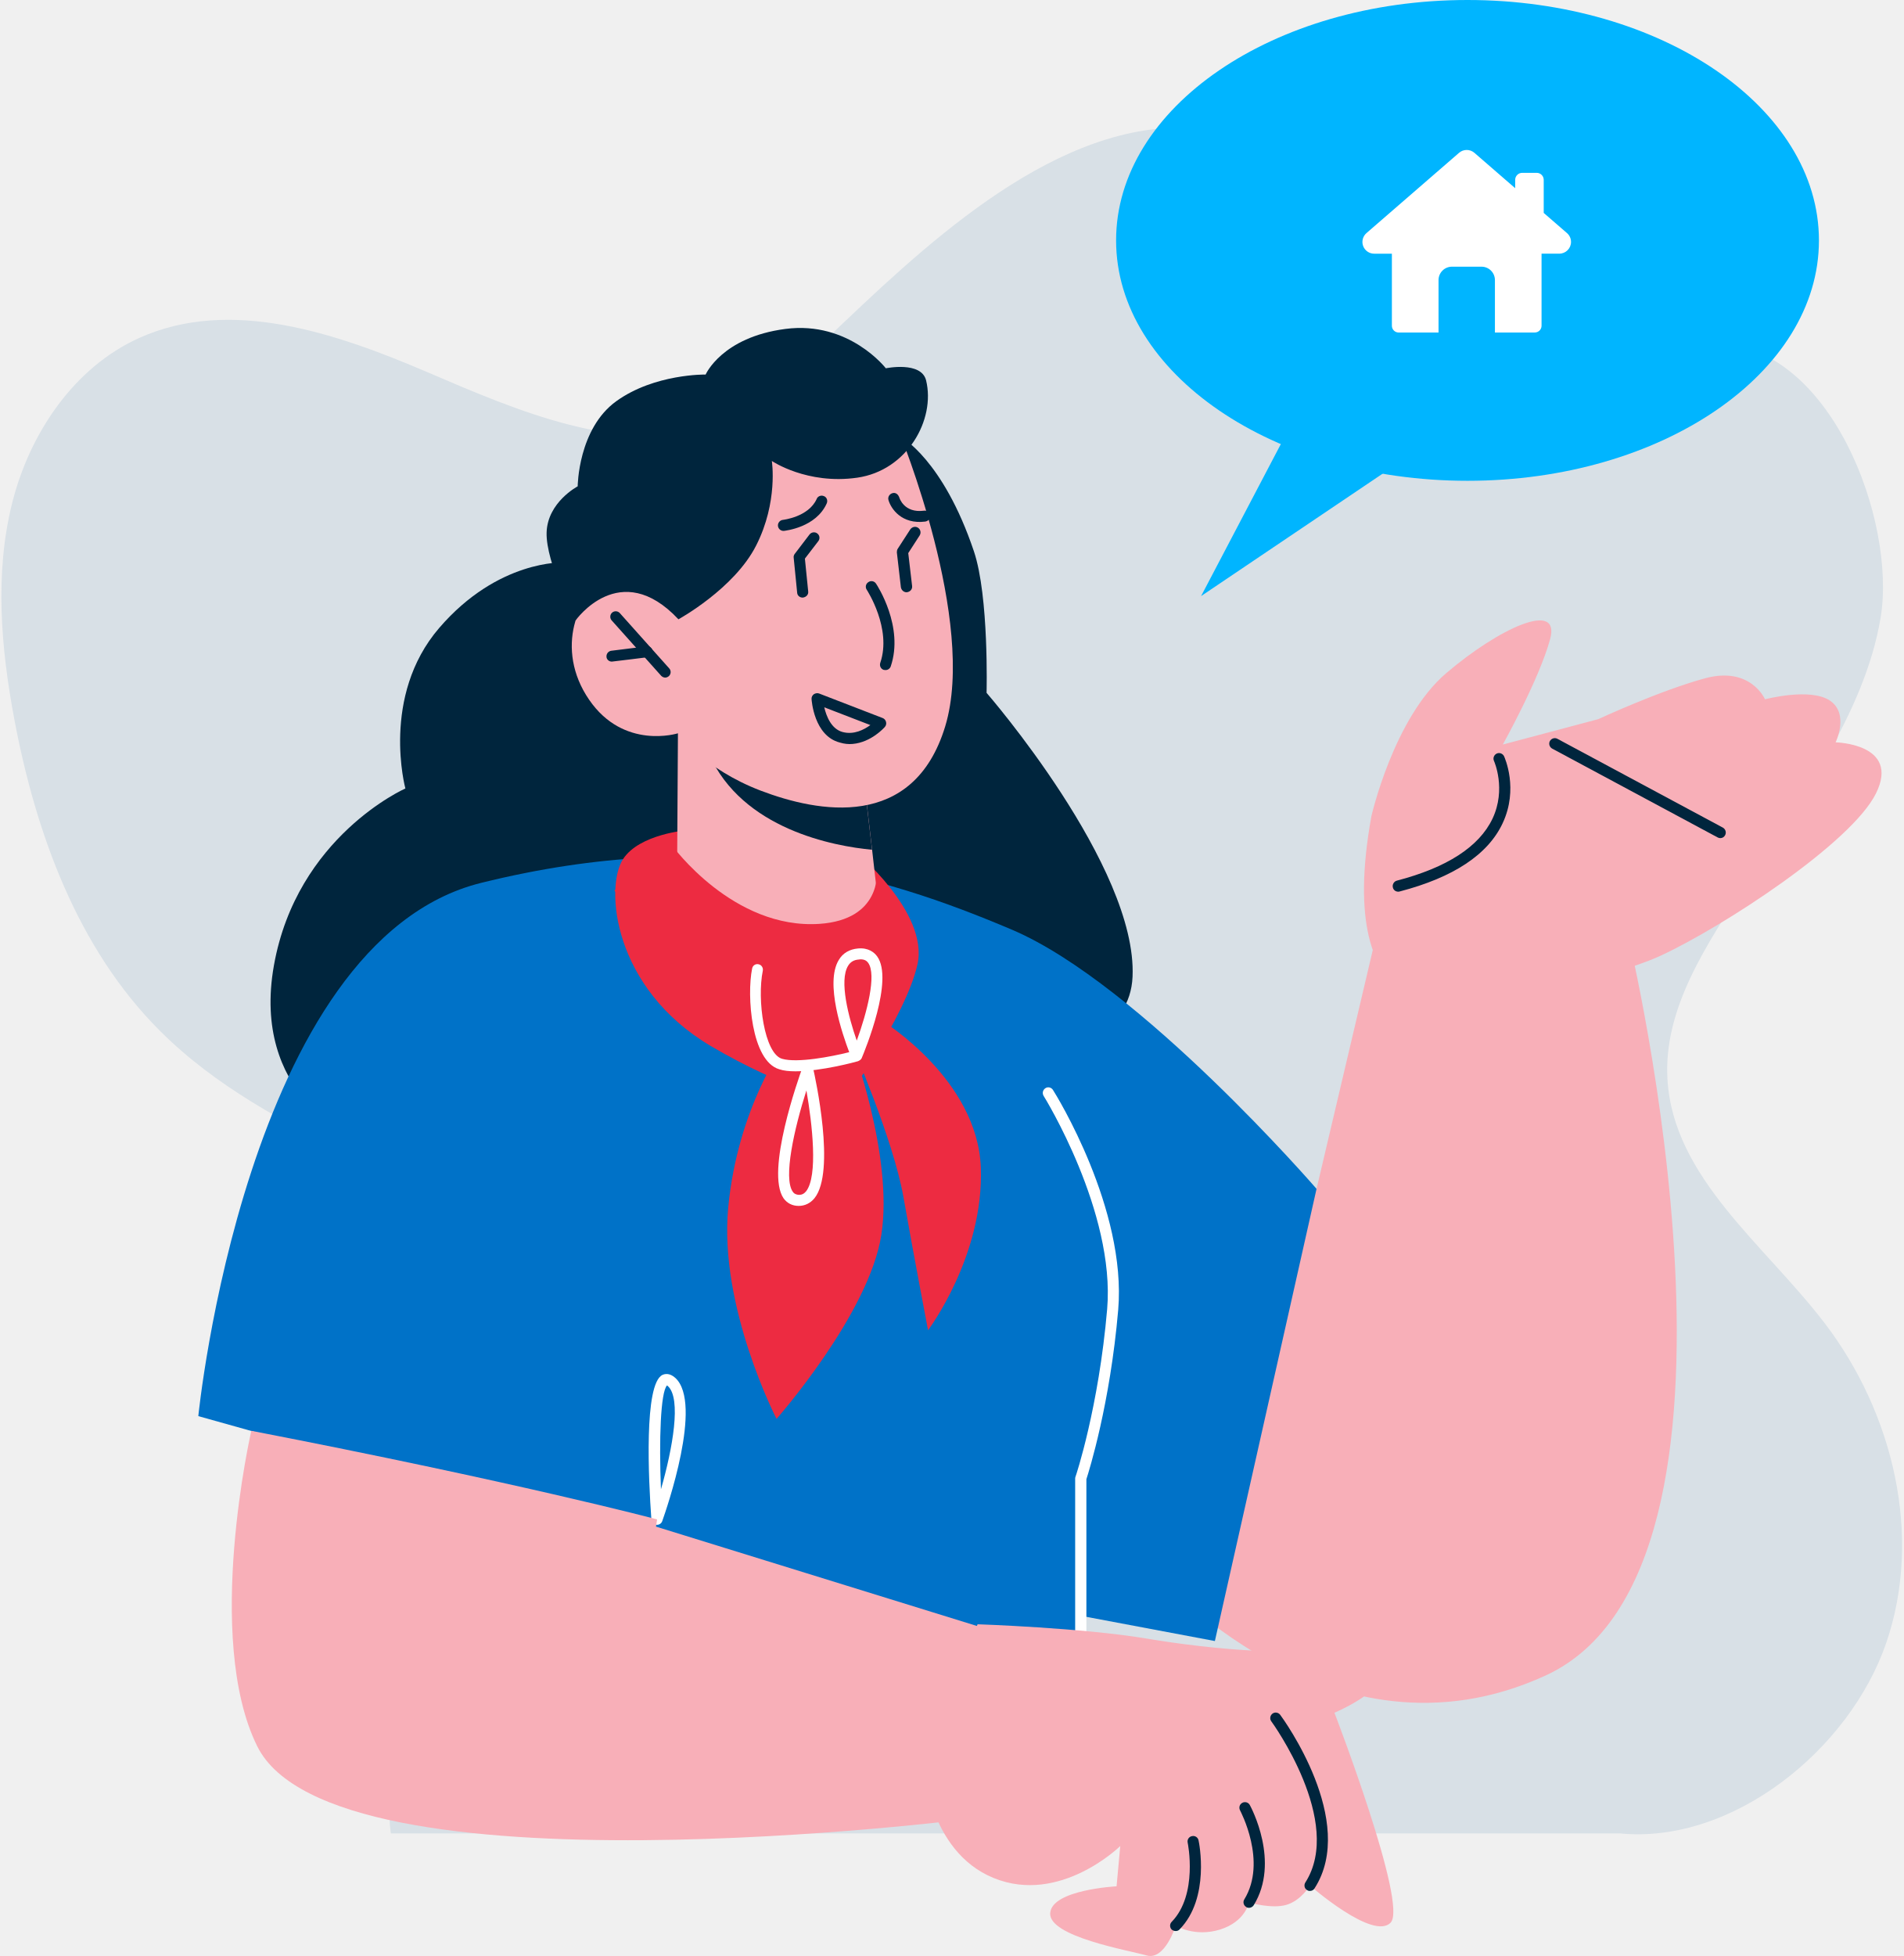
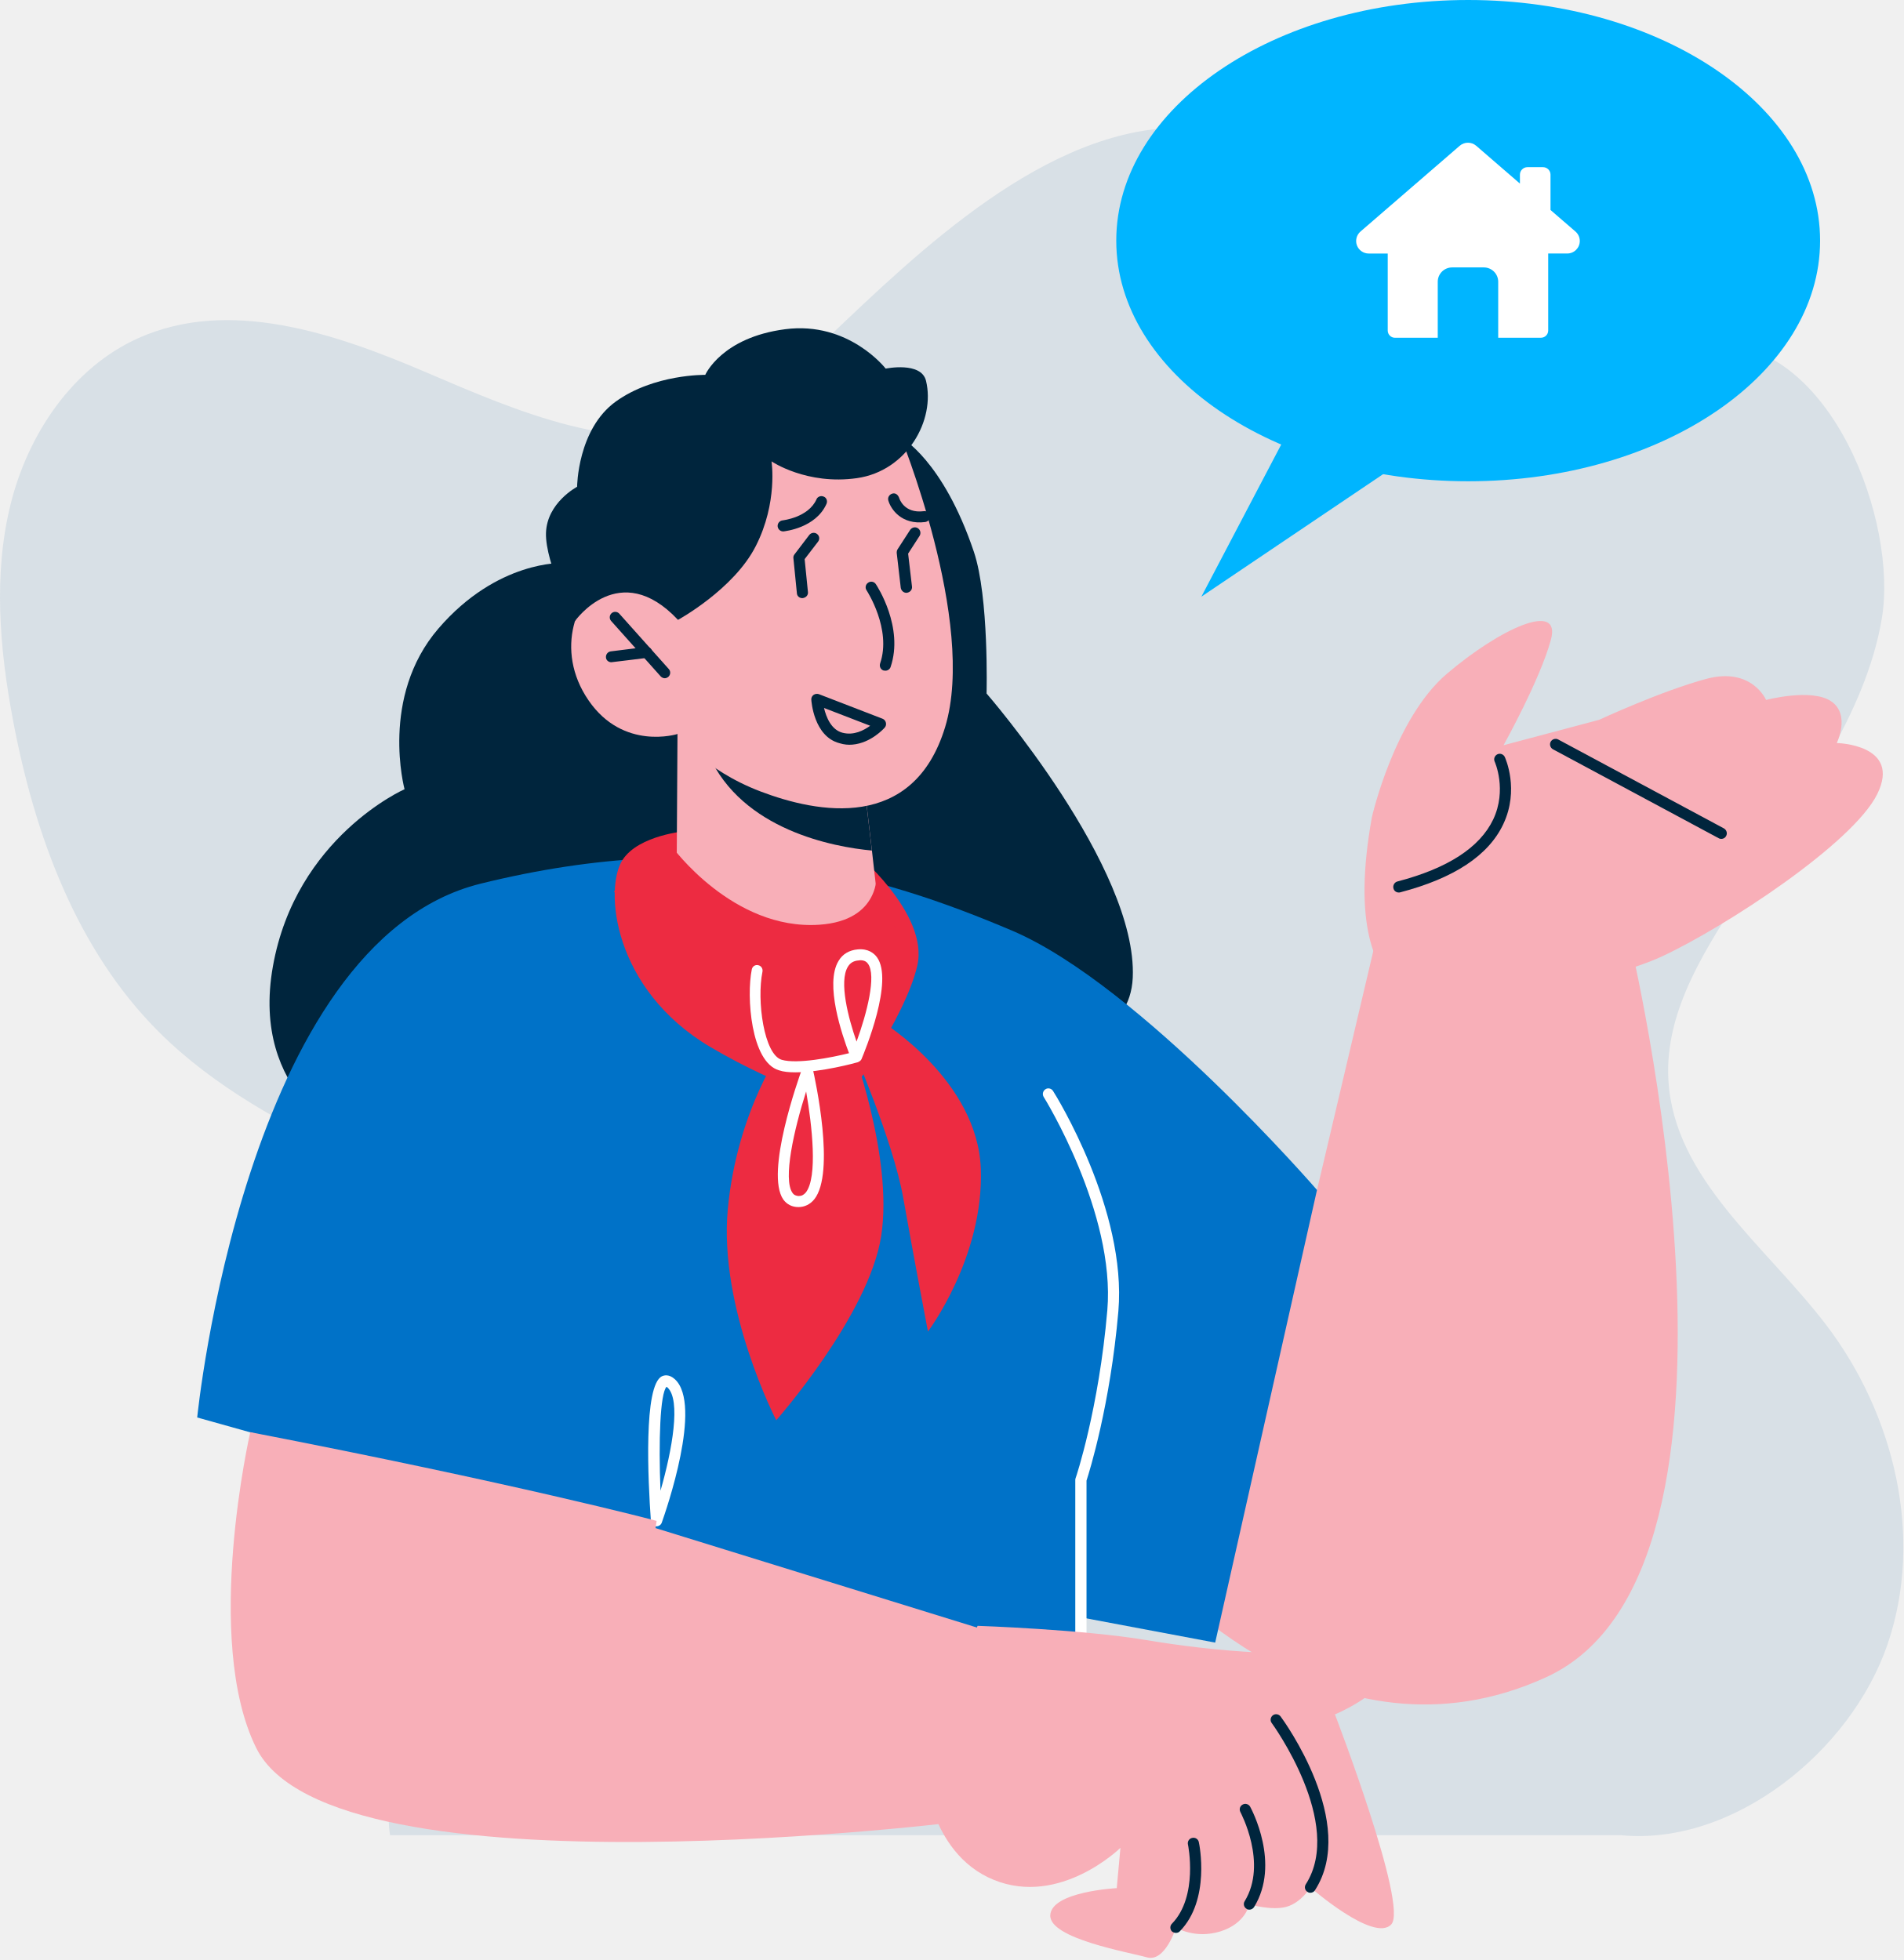
- <svg xmlns="http://www.w3.org/2000/svg" width="292" height="300" viewBox="0 0 292 300" fill="none">
-   <path d="M248.525 281.2H59.964C57.924 268.41 72.548 259.969 82.661 251.903C95.159 241.936 103.893 224.566 97.573 209.874C95.159 204.228 90.792 199.648 86.023 195.788C67.261 180.607 41.605 175.162 24.539 158.109C11.897 145.491 5.49 127.833 2.186 110.261C0.146 99.372 -0.831 88.022 1.841 77.248C4.513 66.503 11.322 56.335 21.407 51.812C35.341 45.561 51.517 51.063 65.566 57.084C79.616 63.104 94.958 69.758 109.639 65.553C125.901 60.886 170.807 -13.176 212.64 36.833C225.31 51.985 237.722 52.618 262.832 52.618C280.847 52.618 290.96 80.014 288.489 94.763C286.018 109.512 275.819 123.022 267.774 135.611C261.884 144.8 255.161 154.594 255.793 165.512C256.655 180.635 270.733 190.92 279.927 202.961C290.443 216.73 294.982 235.599 289.351 251.99C283.72 268.381 265.734 282.87 248.525 281.2Z" fill="#D8E0E6" />
-   <path d="M138.228 67.031C138.228 67.031 144.658 70.472 149.397 84.546C151.738 91.485 151.343 106.264 151.343 106.264C151.343 106.264 174.499 132.889 173.737 149.812C172.976 166.735 139.328 160.981 139.328 160.981L125.141 136.415L131.628 111.087L138.228 67.031Z" fill="#00253D" />
-   <path d="M201.964 182.335L211.808 140.535L249.799 143.722C249.799 143.722 273.097 240.38 237.136 256.964C203.91 272.251 177.088 240.972 177.088 240.972L201.964 182.335Z" fill="#F8AFB8" />
-   <path d="M86.415 86.269C86.415 86.269 76.403 85.818 67.377 96.31C58.352 106.802 62.187 120.932 62.187 120.932C62.187 120.932 45.547 128.266 42.021 148.065C38.495 167.837 54.064 174.521 54.064 174.521L104.72 164.396L112.42 99.666L96.569 82.066L86.415 86.269Z" fill="#00253D" />
-   <path d="M30.422 217.198C30.422 217.198 37.67 144.345 73.829 135.404C109.987 126.463 135.061 134.022 155.312 142.624C174.83 150.973 201.963 182.337 201.963 182.337L186.366 251.692L166.284 247.912L166.622 274.425L60.15 277.274L46.64 221.739L30.422 217.198Z" fill="#0072C8" />
-   <path d="M105.394 127.336C105.394 127.336 98.089 127.9 95.579 131.764C92.758 136.108 94.028 151.564 109.061 160.448C120.061 166.935 129.34 169.248 129.34 169.248C129.34 169.248 138.901 156.02 140.735 147.954C142.568 139.915 131.004 130.41 131.004 130.41L105.394 127.336Z" fill="#ED2B41" />
-   <path d="M103.998 112.465L103.857 135.565C103.857 135.565 107.974 142.221 121.485 143.405C131.554 144.28 135.107 142.023 135.107 142.023L133.782 130.318L132.456 118.896L108.087 113.367L103.998 112.465Z" fill="#F8AFB8" />
-   <path d="M108.107 113.406C108.164 114.027 108.389 114.788 108.756 115.634C113.861 127.198 127.963 129.793 133.773 130.329L132.448 118.906L108.107 113.406Z" fill="#00253D" />
-   <path d="M137.948 66.3C137.948 66.3 149.879 95.323 145 111.399C140.12 127.448 125.454 124.599 116.71 121.271C107.967 117.943 103.99 112.471 103.99 112.471C103.99 112.471 95.698 115.094 90.367 107.31C85.036 99.553 88.618 90.838 93.357 88.92C98.095 87.002 103.623 90.528 103.623 90.528L99.421 82.067C99.449 82.067 118.769 39.985 137.948 66.3Z" fill="#F8AFB8" />
-   <path d="M135.852 102.771C136.191 102.771 136.529 102.546 136.642 102.207C138.701 96.143 134.583 89.797 134.385 89.515C134.132 89.12 133.596 89.007 133.201 89.29C132.806 89.543 132.693 90.079 132.975 90.474C133.003 90.531 136.839 96.397 135.034 101.671C134.893 102.123 135.119 102.602 135.57 102.743C135.683 102.743 135.768 102.771 135.852 102.771Z" fill="#00253D" />
-   <path d="M102.042 103.926C102.24 103.926 102.437 103.842 102.606 103.701C102.945 103.39 102.973 102.854 102.663 102.516L95.076 94.026C94.766 93.688 94.23 93.66 93.891 93.97C93.553 94.28 93.525 94.816 93.835 95.155L101.422 103.644C101.591 103.813 101.817 103.926 102.042 103.926Z" fill="#00253D" />
-   <path d="M93.857 101.474C93.97 101.474 99.385 100.797 99.385 100.797C99.837 100.741 100.175 100.318 100.119 99.867C100.062 99.415 99.668 99.049 99.188 99.133L93.773 99.81C93.322 99.867 92.983 100.29 93.04 100.769C93.068 101.136 93.406 101.474 93.857 101.474Z" fill="#00253D" />
-   <path d="M125.681 76.103C125.504 76.191 125.352 76.329 125.288 76.518C124.026 79.312 120.139 79.722 120.113 79.734C119.634 79.782 119.304 80.197 119.339 80.651C119.387 81.13 119.802 81.46 120.256 81.425C120.458 81.388 125.165 80.919 126.824 77.206C127.015 76.766 126.828 76.26 126.4 76.094C126.161 75.992 125.909 75.991 125.681 76.103Z" fill="#00253D" />
-   <path d="M137.39 75.65C137.231 75.592 137.053 75.588 136.882 75.646C136.441 75.786 136.162 76.225 136.293 76.692C136.678 78.032 138.32 80.456 141.937 79.995C142.411 79.927 142.743 79.507 142.665 79.059C142.597 78.584 142.177 78.252 141.729 78.33C138.677 78.725 137.97 76.369 137.945 76.271C137.82 75.955 137.629 75.736 137.39 75.65Z" fill="#00253D" />
-   <path d="M123.135 91.656C123.671 91.6 124.038 91.205 123.981 90.725L123.474 85.677L125.533 82.997C125.815 82.63 125.758 82.094 125.363 81.812C124.997 81.53 124.461 81.615 124.179 81.982L121.922 84.943C121.781 85.112 121.725 85.338 121.753 85.535L122.289 90.922C122.317 91.346 122.684 91.656 123.135 91.656Z" fill="#00253D" />
-   <path d="M139.075 90.84C139.639 90.784 139.977 90.361 139.921 89.881L139.329 84.832L141.077 82.125C141.331 81.73 141.218 81.194 140.824 80.94C140.429 80.686 139.921 80.799 139.639 81.194L137.721 84.156C137.608 84.325 137.58 84.522 137.58 84.72L138.2 90.079C138.285 90.53 138.652 90.84 139.075 90.84Z" fill="#00253D" />
-   <path d="M104.075 94.984C104.075 94.984 112.649 90.302 116.006 83.646C119.39 76.99 118.403 70.7 118.403 70.7C118.403 70.7 123.79 74.367 131.49 73.266C139.19 72.166 143.533 64.354 142.067 58.346C141.333 55.356 135.89 56.485 135.89 56.485C135.89 56.485 130.249 49.18 120.49 50.449C110.731 51.718 108.249 57.444 108.249 57.444C108.249 57.444 100.408 57.303 94.542 61.533C88.675 65.764 88.619 74.592 88.619 74.592C88.619 74.592 83.993 77.018 83.852 81.671C83.711 86.325 88.28 95.182 88.28 95.182C88.28 95.182 95.106 85.423 104.075 94.984Z" fill="#00253D" />
-   <path d="M165.809 252.083C166.288 252.083 166.655 251.717 166.655 251.237V226.868C167.078 225.571 170.293 215.304 171.534 200.92C172.86 185.436 162.001 167.892 161.522 167.159C161.268 166.764 160.732 166.651 160.365 166.905C159.97 167.159 159.858 167.667 160.083 168.061C160.196 168.231 171.111 185.859 169.842 200.779C168.545 215.868 165.047 226.361 164.991 226.473C164.963 226.558 164.934 226.643 164.934 226.756V251.237C164.963 251.688 165.329 252.083 165.809 252.083Z" fill="white" />
-   <path d="M100.8 233.867C101.139 233.867 101.477 233.642 101.59 233.303C102.239 231.47 107.88 215.252 103.593 211.332C102.718 210.542 101.985 210.711 101.618 210.88C98.769 212.262 99.475 226.844 99.926 233.078C99.954 233.472 100.264 233.811 100.659 233.867C100.716 233.867 100.772 233.867 100.8 233.867ZM102.323 212.488C102.351 212.516 102.408 212.545 102.464 212.601C104.551 214.519 103.198 222.134 101.393 228.424C101.082 220.78 101.336 213.503 102.323 212.488Z" fill="white" />
-   <path d="M103.111 129.68C103.111 129.68 112.446 142.597 125.731 141.695C135.179 141.046 134.503 133.798 134.503 133.798L138.705 146.292L126.972 158.166L106.016 149.733L94.254 136.59L103.111 129.68Z" fill="#ED2B41" />
-   <path d="M120.254 160.28C120.254 160.28 113.146 169.982 111.708 185.241C110.269 200.472 119.125 217.62 119.125 217.62C119.125 217.62 133.312 201.543 135.202 189.387C137.092 177.231 130.576 159.998 130.576 159.998C130.576 159.998 137.007 174.636 138.587 183.577C140.166 192.518 142.366 204.025 142.366 204.025C142.366 204.025 150.968 192.602 150.461 179.064C149.953 165.526 135.399 156.613 135.399 156.613L120.254 160.28Z" fill="#ED2B41" />
-   <path d="M122.036 164.312C125.985 164.312 131.259 162.873 131.626 162.76C131.936 162.619 132.105 162.478 132.19 162.281C132.698 161.068 137.154 150.266 134.559 146.684C134.108 146.063 133.205 145.33 131.626 145.471C130.329 145.584 129.285 146.176 128.664 147.248C126.521 150.773 129.229 158.614 130.272 161.378C127.564 162.055 122.347 163.07 119.977 162.394C117.242 161.604 116.113 153.283 117.016 148.884C117.101 148.432 116.819 147.981 116.367 147.896C115.888 147.784 115.465 148.094 115.38 148.545C114.534 152.663 115.239 162.76 119.554 164.001C120.203 164.227 121.077 164.312 122.036 164.312ZM131.993 147.135C132.726 147.135 133.008 147.445 133.177 147.671C134.503 149.476 133.008 155.286 131.429 159.601C130.188 156.076 128.693 150.407 130.103 148.122C130.47 147.53 130.977 147.219 131.767 147.163C131.823 147.163 131.908 147.135 131.993 147.135Z" fill="white" />
-   <path d="M122.521 184.955C123.48 184.955 124.326 184.532 124.947 183.771C128.218 179.709 125.088 165.381 124.721 163.774C124.636 163.407 124.326 163.153 123.959 163.125C123.536 163.069 123.226 163.322 123.113 163.689C122.521 165.325 117.388 179.738 120.208 183.799C120.744 184.532 121.534 184.955 122.521 184.955ZM123.706 167.243C124.608 172.404 125.511 180.386 123.649 182.727C123.339 183.094 123.001 183.263 122.549 183.263C122.183 183.235 121.844 183.122 121.618 182.784C120.124 180.697 121.844 173.081 123.706 167.243Z" fill="white" />
-   <path d="M210.37 125.221C210.37 125.221 213.783 110.132 221.849 103.25C229.916 96.368 239.477 91.94 237.785 98.06C236.121 104.181 230.536 114.193 230.536 114.193L245.175 110.301C245.175 110.301 254.708 105.873 261.646 104.011C268.584 102.178 270.756 107.255 270.756 107.255C270.756 107.255 277.695 105.422 280.712 107.452C283.73 109.483 281.587 113.855 281.587 113.855C281.587 113.855 291.543 114.052 287.792 121.668C284.041 129.283 264.354 142.116 254.821 146.544C245.287 150.972 223.767 153.877 223.767 153.877C223.767 153.877 204.447 158.052 210.37 125.221Z" fill="#F8AFB8" />
-   <path d="M263.906 128.546C264.216 128.546 264.498 128.377 264.639 128.095C264.865 127.672 264.696 127.164 264.301 126.939L238.916 113.316C238.493 113.09 237.986 113.259 237.76 113.654C237.534 114.077 237.704 114.585 238.099 114.811L263.483 128.434C263.624 128.518 263.765 128.546 263.906 128.546Z" fill="#00253D" />
-   <path d="M214.487 136.759C214.544 136.759 214.628 136.759 214.713 136.73C222.921 134.587 228.251 131.09 230.508 126.267C232.99 120.992 230.818 116.197 230.733 116C230.536 115.577 230.028 115.379 229.605 115.577C229.182 115.774 228.985 116.282 229.182 116.705C229.21 116.762 231.1 121.02 228.956 125.561C226.897 129.877 221.962 133.064 214.29 135.066C213.839 135.179 213.557 135.659 213.669 136.11C213.754 136.505 214.093 136.759 214.487 136.759Z" fill="#00253D" />
-   <path d="M149.963 249.121C149.963 249.121 166.039 249.657 175.939 251.321C185.811 252.985 201.013 254.424 207.049 252.026C213.085 249.629 214.072 252.167 212.887 256.003C211.703 259.839 204.708 262.688 204.708 262.688C204.708 262.688 215.99 292.02 213.339 294.869C210.687 297.718 200.957 289.2 200.957 289.2C200.957 289.2 199.575 291.513 197.318 292.161C195.062 292.81 191.593 291.795 191.593 291.795C191.593 291.795 191.057 294.728 187.165 295.941C183.244 297.154 180.367 295.349 180.367 295.349C180.367 295.349 178.703 300.707 175.911 299.918C173.147 299.128 160.878 297.041 161.104 293.431C161.329 289.82 171.285 289.313 171.285 289.313L171.85 283.136C171.85 283.136 162.627 292.19 152.445 288.044C142.263 283.897 141.642 270.5 141.642 270.5L149.963 249.121Z" fill="#F8AFB8" />
-   <path d="M200.951 290.021C201.233 290.021 201.515 289.88 201.656 289.626C208.256 279.36 196.89 263.678 196.382 263.001C196.1 262.635 195.564 262.55 195.197 262.832C194.831 263.114 194.746 263.65 195.028 264.017C195.141 264.158 206.197 279.416 200.246 288.724C199.992 289.119 200.105 289.655 200.5 289.88C200.641 289.993 200.782 290.021 200.951 290.021Z" fill="#00253D" />
-   <path d="M191.587 292.614C191.869 292.614 192.151 292.473 192.321 292.219C196.41 285.563 191.926 277.214 191.728 276.848C191.503 276.424 190.967 276.283 190.572 276.509C190.149 276.735 190.008 277.242 190.233 277.665C190.262 277.75 194.436 285.506 190.882 291.317C190.628 291.711 190.769 292.247 191.164 292.473C191.277 292.586 191.446 292.614 191.587 292.614Z" fill="#00253D" />
-   <path d="M180.362 296.171C180.587 296.171 180.813 296.086 180.954 295.917C185.664 291.094 183.944 282.604 183.859 282.266C183.775 281.814 183.323 281.504 182.844 281.617C182.393 281.702 182.082 282.153 182.195 282.632C182.223 282.717 183.803 290.586 179.741 294.76C179.403 295.099 179.431 295.635 179.741 295.945C179.91 296.086 180.136 296.171 180.362 296.171Z" fill="#00253D" />
-   <path d="M38.552 219.449C38.552 219.449 31.247 251.208 39.455 267.82C51.16 291.484 149.227 278.905 149.227 278.905L155.855 251.236L100.631 234.144L100.8 233.044C100.8 233.016 79.054 227.29 38.552 219.449Z" fill="#F8AFB8" />
-   <path d="M130.797 114.101C133.638 113.858 135.625 111.621 135.732 111.503C135.92 111.297 135.992 111.011 135.923 110.732C135.854 110.453 135.674 110.235 135.416 110.134L125.672 106.373C125.413 106.272 125.105 106.314 124.858 106.467C124.612 106.647 124.482 106.907 124.495 107.189C124.506 107.414 124.867 112.847 128.811 113.881C129.527 114.102 130.179 114.157 130.797 114.101ZM133.517 111.209C132.56 111.902 131.017 112.735 129.274 112.278C127.531 111.822 126.763 109.852 126.446 108.483L133.517 111.209Z" fill="#00253D" />
-   <path d="M202.81 56.059L184.25 91.426L228.316 61.716L202.81 56.059Z" fill="#00B5FF" />
-   <path d="M225.122 73.742C254.895 73.742 279.031 57.234 279.031 36.871C279.031 16.508 254.895 0 225.122 0C195.349 0 171.213 16.508 171.213 36.871C171.213 57.234 195.349 73.742 225.122 73.742Z" fill="#00B5FF" />
-   <path d="M236.811 32.657V27.586C236.811 26.992 236.331 26.509 235.737 26.509H233.511C232.917 26.509 232.434 26.992 232.434 27.586V28.865L226.178 23.439C225.503 22.854 224.499 22.854 223.82 23.439L209.619 35.753C209.054 36.243 208.851 37.035 209.113 37.739C209.379 38.44 210.047 38.908 210.796 38.908H213.52V49.965C213.52 50.536 213.985 51 214.557 51H220.676V42.958C220.676 41.823 221.598 40.902 222.735 40.902H227.267C228.404 40.902 229.326 41.823 229.326 42.958V50.997H235.442C236.014 50.997 236.479 50.536 236.479 49.961V38.904H239.203C240.195 38.904 241 38.101 241 37.106C241 36.538 240.738 36.033 240.325 35.702L236.811 32.657Z" fill="white" />
+ <svg xmlns="http://www.w3.org/2000/svg" width="400" height="412" viewBox="0 0 400 412" fill="none">
+   <path d="M340.65 385.765H81.97C79.172 368.218 99.234 356.639 113.108 345.574C130.253 331.901 142.235 308.071 133.564 287.916C130.253 280.17 124.262 273.887 117.719 268.591C91.982 247.765 56.784 240.296 33.372 216.901C16.029 199.592 7.24 175.366 2.707 151.26C-0.091 136.322 -1.432 120.751 2.234 105.971C5.9 91.231 15.241 77.281 29.076 71.076C48.192 62.501 70.382 70.049 89.656 78.308C108.93 86.568 129.977 95.697 150.118 89.927C172.427 83.525 234.033 -18.078 291.421 50.526C308.802 71.313 325.83 72.183 360.278 72.183C384.991 72.183 398.865 109.765 395.476 129.999C392.086 150.233 378.094 168.767 367.058 186.037C358.978 198.643 349.754 212.079 350.622 227.057C351.804 247.805 371.117 261.913 383.73 278.432C398.156 297.322 404.383 323.206 396.658 345.693C388.933 368.179 364.259 388.057 340.65 385.765Z" fill="#D8E0E6" />
+   <path d="M189.338 91.953C189.338 91.953 198.16 96.674 204.661 115.981C207.872 125.5 207.331 145.775 207.331 145.775C207.331 145.775 239.098 182.301 238.053 205.517C237.008 228.733 190.847 220.839 190.847 220.839L171.385 187.138L180.284 152.392L189.338 91.953Z" fill="#00253D" />
+   <path d="M276.778 250.132L290.282 192.789L342.401 197.161C342.401 197.161 374.362 329.762 325.028 352.514C279.448 373.485 242.651 330.575 242.651 330.575L276.778 250.132Z" fill="#F8AFB8" />
+   <path d="M118.257 118.343C118.257 118.343 104.521 117.724 92.139 132.118C79.757 146.512 85.019 165.897 85.019 165.897C85.019 165.897 62.191 175.957 57.354 203.12C52.517 230.244 73.876 239.414 73.876 239.414L143.368 225.523L153.932 136.723L132.186 112.578L118.257 118.343Z" fill="#00253D" />
+   <path d="M41.443 297.96C41.443 297.96 51.387 198.016 100.991 185.751C150.596 173.485 184.994 183.855 212.775 195.656C239.551 207.109 276.773 250.136 276.773 250.136L255.376 345.282L227.827 340.097L228.291 376.468L82.225 380.376L63.691 304.19L41.443 297.96Z" fill="#0072C8" />
+   <path d="M144.294 174.684C144.294 174.684 134.273 175.457 130.829 180.758C126.96 186.717 128.701 207.921 149.324 220.109C164.415 229.009 177.145 232.181 177.145 232.181C177.145 232.181 190.262 214.034 192.777 202.968C195.292 191.941 179.427 178.901 179.427 178.901L144.294 174.684Z" fill="#ED2B41" />
+   <path d="M142.378 154.281L142.185 185.971C142.185 185.971 147.834 195.102 166.368 196.727C180.181 197.927 185.057 194.832 185.057 194.832L183.238 178.774L181.42 163.103L147.989 155.519L142.378 154.281Z" fill="#F8AFB8" />
+   <path d="M148.016 155.57C148.093 156.422 148.403 157.466 148.906 158.627C155.909 174.491 175.256 178.051 183.227 178.786L181.408 163.115L148.016 155.57Z" fill="#00253D" />
+   <path d="M188.955 90.952C188.955 90.952 205.322 130.767 198.628 152.822C191.934 174.839 171.814 170.931 159.819 166.365C147.824 161.799 142.369 154.293 142.369 154.293C142.369 154.293 130.993 157.891 123.68 147.212C116.367 136.571 121.281 124.615 127.781 121.984C134.282 119.353 141.866 124.19 141.866 124.19L136.1 112.582C136.139 112.582 162.644 54.852 188.955 90.952Z" fill="#F8AFB8" />
+   <path d="M186.079 140.984C186.543 140.984 187.008 140.674 187.162 140.21C189.987 131.891 184.338 123.185 184.067 122.798C183.719 122.256 182.984 122.101 182.442 122.488C181.9 122.837 181.745 123.572 182.132 124.113C182.171 124.191 187.433 132.239 184.957 139.475C184.763 140.094 185.073 140.751 185.692 140.945C185.847 140.945 185.963 140.984 186.079 140.984Z" fill="#00253D" />
+   <path d="M139.698 142.568C139.969 142.568 140.24 142.452 140.472 142.259C140.936 141.833 140.975 141.098 140.549 140.634L130.141 128.987C129.715 128.523 128.98 128.484 128.516 128.91C128.051 129.335 128.013 130.071 128.438 130.535L138.847 142.181C139.079 142.414 139.388 142.568 139.698 142.568Z" fill="#00253D" />
+   <path d="M128.47 139.205C128.625 139.205 136.054 138.276 136.054 138.276C136.673 138.199 137.137 137.618 137.06 136.999C136.983 136.38 136.441 135.877 135.783 135.993L128.354 136.922C127.735 136.999 127.271 137.58 127.348 138.238C127.387 138.741 127.851 139.205 128.47 139.205Z" fill="#00253D" />
+   <path d="M172.124 104.402C171.881 104.522 171.672 104.712 171.585 104.971C169.853 108.804 164.52 109.366 164.486 109.383C163.828 109.449 163.375 110.018 163.424 110.641C163.49 111.299 164.059 111.752 164.682 111.703C164.959 111.652 171.417 111.009 173.691 105.916C173.954 105.311 173.698 104.618 173.11 104.39C172.782 104.25 172.436 104.248 172.124 104.402Z" fill="#00253D" />
+   <path d="M188.189 103.775C187.97 103.696 187.726 103.689 187.491 103.769C186.887 103.962 186.504 104.564 186.683 105.205C187.212 107.042 189.465 110.368 194.426 109.735C195.077 109.642 195.532 109.066 195.425 108.451C195.332 107.8 194.756 107.345 194.141 107.452C189.954 107.993 188.984 104.762 188.95 104.626C188.778 104.194 188.516 103.893 188.189 103.775Z" fill="#00253D" />
+   <path d="M168.633 125.734C169.368 125.657 169.871 125.115 169.794 124.457L169.098 117.531L171.922 113.855C172.309 113.352 172.232 112.617 171.69 112.23C171.187 111.843 170.452 111.959 170.065 112.462L166.97 116.525C166.776 116.757 166.699 117.067 166.737 117.338L167.473 124.728C167.511 125.309 168.014 125.734 168.633 125.734Z" fill="#00253D" />
+   <path d="M190.498 124.615C191.272 124.537 191.737 123.957 191.659 123.299L190.847 116.373L193.246 112.659C193.594 112.117 193.439 111.382 192.897 111.034C192.356 110.685 191.659 110.84 191.272 111.382L188.641 115.445C188.486 115.677 188.448 115.948 188.448 116.218L189.299 123.57C189.415 124.189 189.918 124.615 190.498 124.615Z" fill="#00253D" />
+   <path d="M142.485 130.299C142.485 130.299 154.247 123.876 158.852 114.745C163.495 105.613 162.141 96.985 162.141 96.985C162.141 96.985 169.531 102.015 180.094 100.506C190.658 98.997 196.616 88.279 194.604 80.037C193.598 75.936 186.13 77.484 186.13 77.484C186.13 77.484 178.392 67.462 165.004 69.203C151.616 70.944 148.211 78.799 148.211 78.799C148.211 78.799 137.455 78.606 129.407 84.409C121.358 90.213 121.281 102.324 121.281 102.324C121.281 102.324 114.935 105.652 114.742 112.036C114.548 118.421 120.817 130.57 120.817 130.57C120.817 130.57 130.18 117.183 142.485 130.299Z" fill="#00253D" />
+   <path d="M227.175 345.82C227.833 345.82 228.336 345.317 228.336 344.659V311.229C228.916 309.449 233.327 295.364 235.03 275.631C236.848 254.388 221.952 230.321 221.294 229.315C220.946 228.774 220.21 228.619 219.707 228.967C219.166 229.315 219.011 230.012 219.32 230.554C219.475 230.786 234.449 254.969 232.708 275.438C230.928 296.138 226.13 310.532 226.053 310.687C226.014 310.803 225.976 310.919 225.976 311.074V344.659C226.014 345.278 226.517 345.82 227.175 345.82Z" fill="white" />
+   <path d="M137.993 320.831C138.457 320.831 138.922 320.522 139.076 320.058C139.966 317.543 147.705 295.294 141.824 289.916C140.624 288.832 139.618 289.064 139.115 289.297C135.207 291.193 136.174 311.197 136.793 319.748C136.832 320.29 137.258 320.754 137.8 320.831C137.877 320.831 137.954 320.831 137.993 320.831ZM140.082 291.502C140.121 291.541 140.198 291.58 140.276 291.657C143.139 294.288 141.282 304.735 138.806 313.364C138.38 302.878 138.728 292.895 140.082 291.502Z" fill="white" />
+   <path d="M141.162 177.898C141.162 177.898 153.969 195.62 172.193 194.382C185.156 193.492 184.227 183.548 184.227 183.548L189.992 200.689L173.896 216.978L145.147 205.409L129.012 187.378L141.162 177.898Z" fill="#ED2B41" />
+   <path d="M164.679 219.882C164.679 219.882 154.928 233.192 152.955 254.125C150.981 275.019 163.131 298.544 163.131 298.544C163.131 298.544 182.593 276.49 185.186 259.813C187.778 243.136 178.84 219.495 178.84 219.495C178.84 219.495 187.662 239.576 189.829 251.842C191.996 264.108 195.014 279.894 195.014 279.894C195.014 279.894 206.815 264.224 206.119 245.651C205.422 227.079 185.457 214.852 185.457 214.852L164.679 219.882Z" fill="#ED2B41" />
+   <path d="M167.125 225.41C172.542 225.41 179.777 223.437 180.28 223.282C180.706 223.089 180.938 222.895 181.054 222.624C181.751 220.96 187.864 206.141 184.304 201.227C183.685 200.376 182.447 199.37 180.28 199.563C178.501 199.718 177.069 200.531 176.218 202.001C173.277 206.838 176.991 217.594 178.423 221.386C174.709 222.315 167.55 223.708 164.3 222.779C160.547 221.696 158.999 210.281 160.237 204.245C160.353 203.626 159.967 203.007 159.347 202.891C158.69 202.736 158.109 203.162 157.993 203.781C156.832 209.43 157.8 223.282 163.72 224.985C164.61 225.294 165.809 225.41 167.125 225.41ZM180.783 201.846C181.789 201.846 182.176 202.272 182.409 202.581C184.227 205.058 182.176 213.028 180.01 218.948C178.307 214.112 176.256 206.335 178.191 203.2C178.694 202.388 179.39 201.962 180.474 201.885C180.551 201.885 180.667 201.846 180.783 201.846Z" fill="white" />
+   <path d="M167.788 253.733C169.104 253.733 170.265 253.152 171.116 252.107C175.604 246.536 171.31 226.88 170.807 224.674C170.69 224.171 170.265 223.823 169.762 223.784C169.181 223.707 168.756 224.055 168.601 224.558C167.788 226.802 160.746 246.574 164.616 252.146C165.351 253.152 166.434 253.733 167.788 253.733ZM169.414 229.433C170.652 236.514 171.89 247.464 169.336 250.676C168.911 251.179 168.446 251.411 167.827 251.411C167.324 251.372 166.86 251.218 166.55 250.753C164.5 247.89 166.86 237.443 169.414 229.433Z" fill="white" />
+   <path d="M288.308 171.78C288.308 171.78 292.99 151.08 304.056 141.639C315.123 132.198 328.24 126.123 325.918 134.519C323.635 142.916 315.974 156.652 315.974 156.652L336.056 151.312C336.056 151.312 349.134 145.237 358.652 142.683C368.171 140.168 371.15 147.133 371.15 147.133C371.15 147.133 380.669 144.618 384.809 147.404C388.949 150.19 386.008 156.187 386.008 156.187C386.008 156.187 399.667 156.458 394.521 166.905C389.375 177.352 362.367 194.958 349.289 201.032C336.21 207.107 306.688 211.093 306.688 211.093C306.688 211.093 280.183 216.819 288.308 171.78Z" fill="#F8AFB8" />
+   <path d="M361.754 176.341C362.179 176.341 362.566 176.109 362.76 175.722C363.069 175.142 362.837 174.446 362.295 174.136L327.472 155.447C326.891 155.138 326.195 155.37 325.885 155.912C325.576 156.492 325.808 157.188 326.35 157.498L361.173 176.187C361.367 176.303 361.56 176.341 361.754 176.341Z" fill="#00253D" />
+   <path d="M293.956 187.609C294.034 187.609 294.15 187.609 294.266 187.571C305.526 184.63 312.838 179.832 315.934 173.215C319.339 165.98 316.36 159.402 316.243 159.131C315.973 158.551 315.276 158.28 314.696 158.551C314.115 158.822 313.845 159.518 314.115 160.099C314.154 160.176 316.746 166.019 313.806 172.248C310.981 178.168 304.21 182.54 293.685 185.288C293.066 185.442 292.679 186.1 292.834 186.719C292.95 187.261 293.415 187.609 293.956 187.609Z" fill="#00253D" />
+   <path d="M205.437 341.758C205.437 341.758 227.492 342.493 241.073 344.776C254.616 347.059 275.471 349.032 283.752 345.743C292.032 342.454 293.386 345.937 291.761 351.199C290.136 356.461 280.54 360.369 280.54 360.369C280.54 360.369 296.017 400.61 292.38 404.518C288.743 408.426 275.394 396.741 275.394 396.741C275.394 396.741 273.498 399.913 270.402 400.803C267.307 401.693 262.548 400.3 262.548 400.3C262.548 400.3 261.813 404.324 256.473 405.988C251.095 407.652 247.148 405.176 247.148 405.176C247.148 405.176 244.865 412.527 241.034 411.444C237.243 410.36 220.411 407.497 220.721 402.544C221.03 397.592 234.689 396.895 234.689 396.895L235.463 388.422C235.463 388.422 222.81 400.842 208.842 395.154C194.874 389.466 194.022 371.087 194.022 371.087L205.437 341.758Z" fill="#F8AFB8" />
+   <path d="M275.386 397.866C275.773 397.866 276.16 397.673 276.353 397.325C285.407 383.24 269.814 361.727 269.118 360.798C268.731 360.295 267.995 360.179 267.492 360.566C266.989 360.953 266.873 361.688 267.26 362.191C267.415 362.385 282.583 383.318 274.419 396.086C274.07 396.628 274.225 397.363 274.767 397.673C274.96 397.828 275.154 397.866 275.386 397.866Z" fill="#00253D" />
+   <path d="M262.54 401.424C262.927 401.424 263.314 401.23 263.546 400.882C269.157 391.75 263.005 380.297 262.734 379.794C262.424 379.214 261.689 379.02 261.147 379.33C260.567 379.64 260.373 380.336 260.683 380.916C260.722 381.033 266.448 391.673 261.573 399.644C261.225 400.186 261.418 400.921 261.96 401.23C262.115 401.385 262.347 401.424 262.54 401.424Z" fill="#00253D" />
+   <path d="M247.14 406.302C247.45 406.302 247.76 406.186 247.953 405.954C254.415 399.337 252.054 387.691 251.938 387.227C251.822 386.607 251.203 386.182 250.545 386.337C249.926 386.453 249.501 387.072 249.655 387.73C249.694 387.846 251.861 398.641 246.289 404.368C245.825 404.832 245.864 405.567 246.289 405.993C246.521 406.186 246.831 406.302 247.14 406.302Z" fill="#00253D" />
+   <path d="M52.595 301.051C52.595 301.051 42.574 344.619 53.834 367.409C69.891 399.873 204.427 382.616 204.427 382.616L213.52 344.658L137.759 321.21L137.991 319.701C137.991 319.662 108.158 311.807 52.595 301.051Z" fill="#F8AFB8" />
+   <path d="M179.143 156.524C183.04 156.191 185.766 153.123 185.914 152.961C186.172 152.678 186.27 152.286 186.175 151.903C186.08 151.52 185.834 151.222 185.479 151.083L172.112 145.923C171.757 145.784 171.334 145.842 170.995 146.052C170.658 146.299 170.48 146.656 170.498 147.043C170.512 147.352 171.008 154.805 176.418 156.223C177.4 156.527 178.295 156.602 179.143 156.524ZM182.874 152.558C181.562 153.509 179.445 154.651 177.054 154.025C174.662 153.398 173.609 150.696 173.174 148.818L182.874 152.558Z" fill="#00253D" />
+   <path d="M277.934 76.902L252.473 125.422L312.925 84.664L277.934 76.902Z" fill="#00B5FF" />
+   <path d="M308.544 101.164C349.389 101.164 382.5 78.518 382.5 50.582C382.5 22.646 349.389 0 308.544 0C267.699 0 234.588 22.646 234.588 50.582C234.588 78.518 267.699 101.164 308.544 101.164Z" fill="#00B5FF" />
+   <path d="M325.847 44.141V36.715C325.847 35.846 325.143 35.139 324.27 35.139H321.001C320.128 35.139 319.418 35.846 319.418 36.715V38.588L310.231 30.643C309.239 29.785 307.764 29.785 306.767 30.643L285.909 48.673C285.08 49.391 284.781 50.552 285.166 51.582C285.556 52.608 286.538 53.293 287.638 53.293H291.638V69.484C291.638 70.32 292.321 71 293.161 71H302.149V59.224C302.149 57.562 303.504 56.213 305.173 56.213H311.83C313.499 56.213 314.855 57.562 314.855 59.224V70.995H323.837C324.677 70.995 325.36 70.321 325.36 69.479V53.288H329.36C330.818 53.288 332 52.112 332 50.655C332 49.824 331.615 49.084 331.008 48.599L325.847 44.141Z" fill="white" />
</svg>
